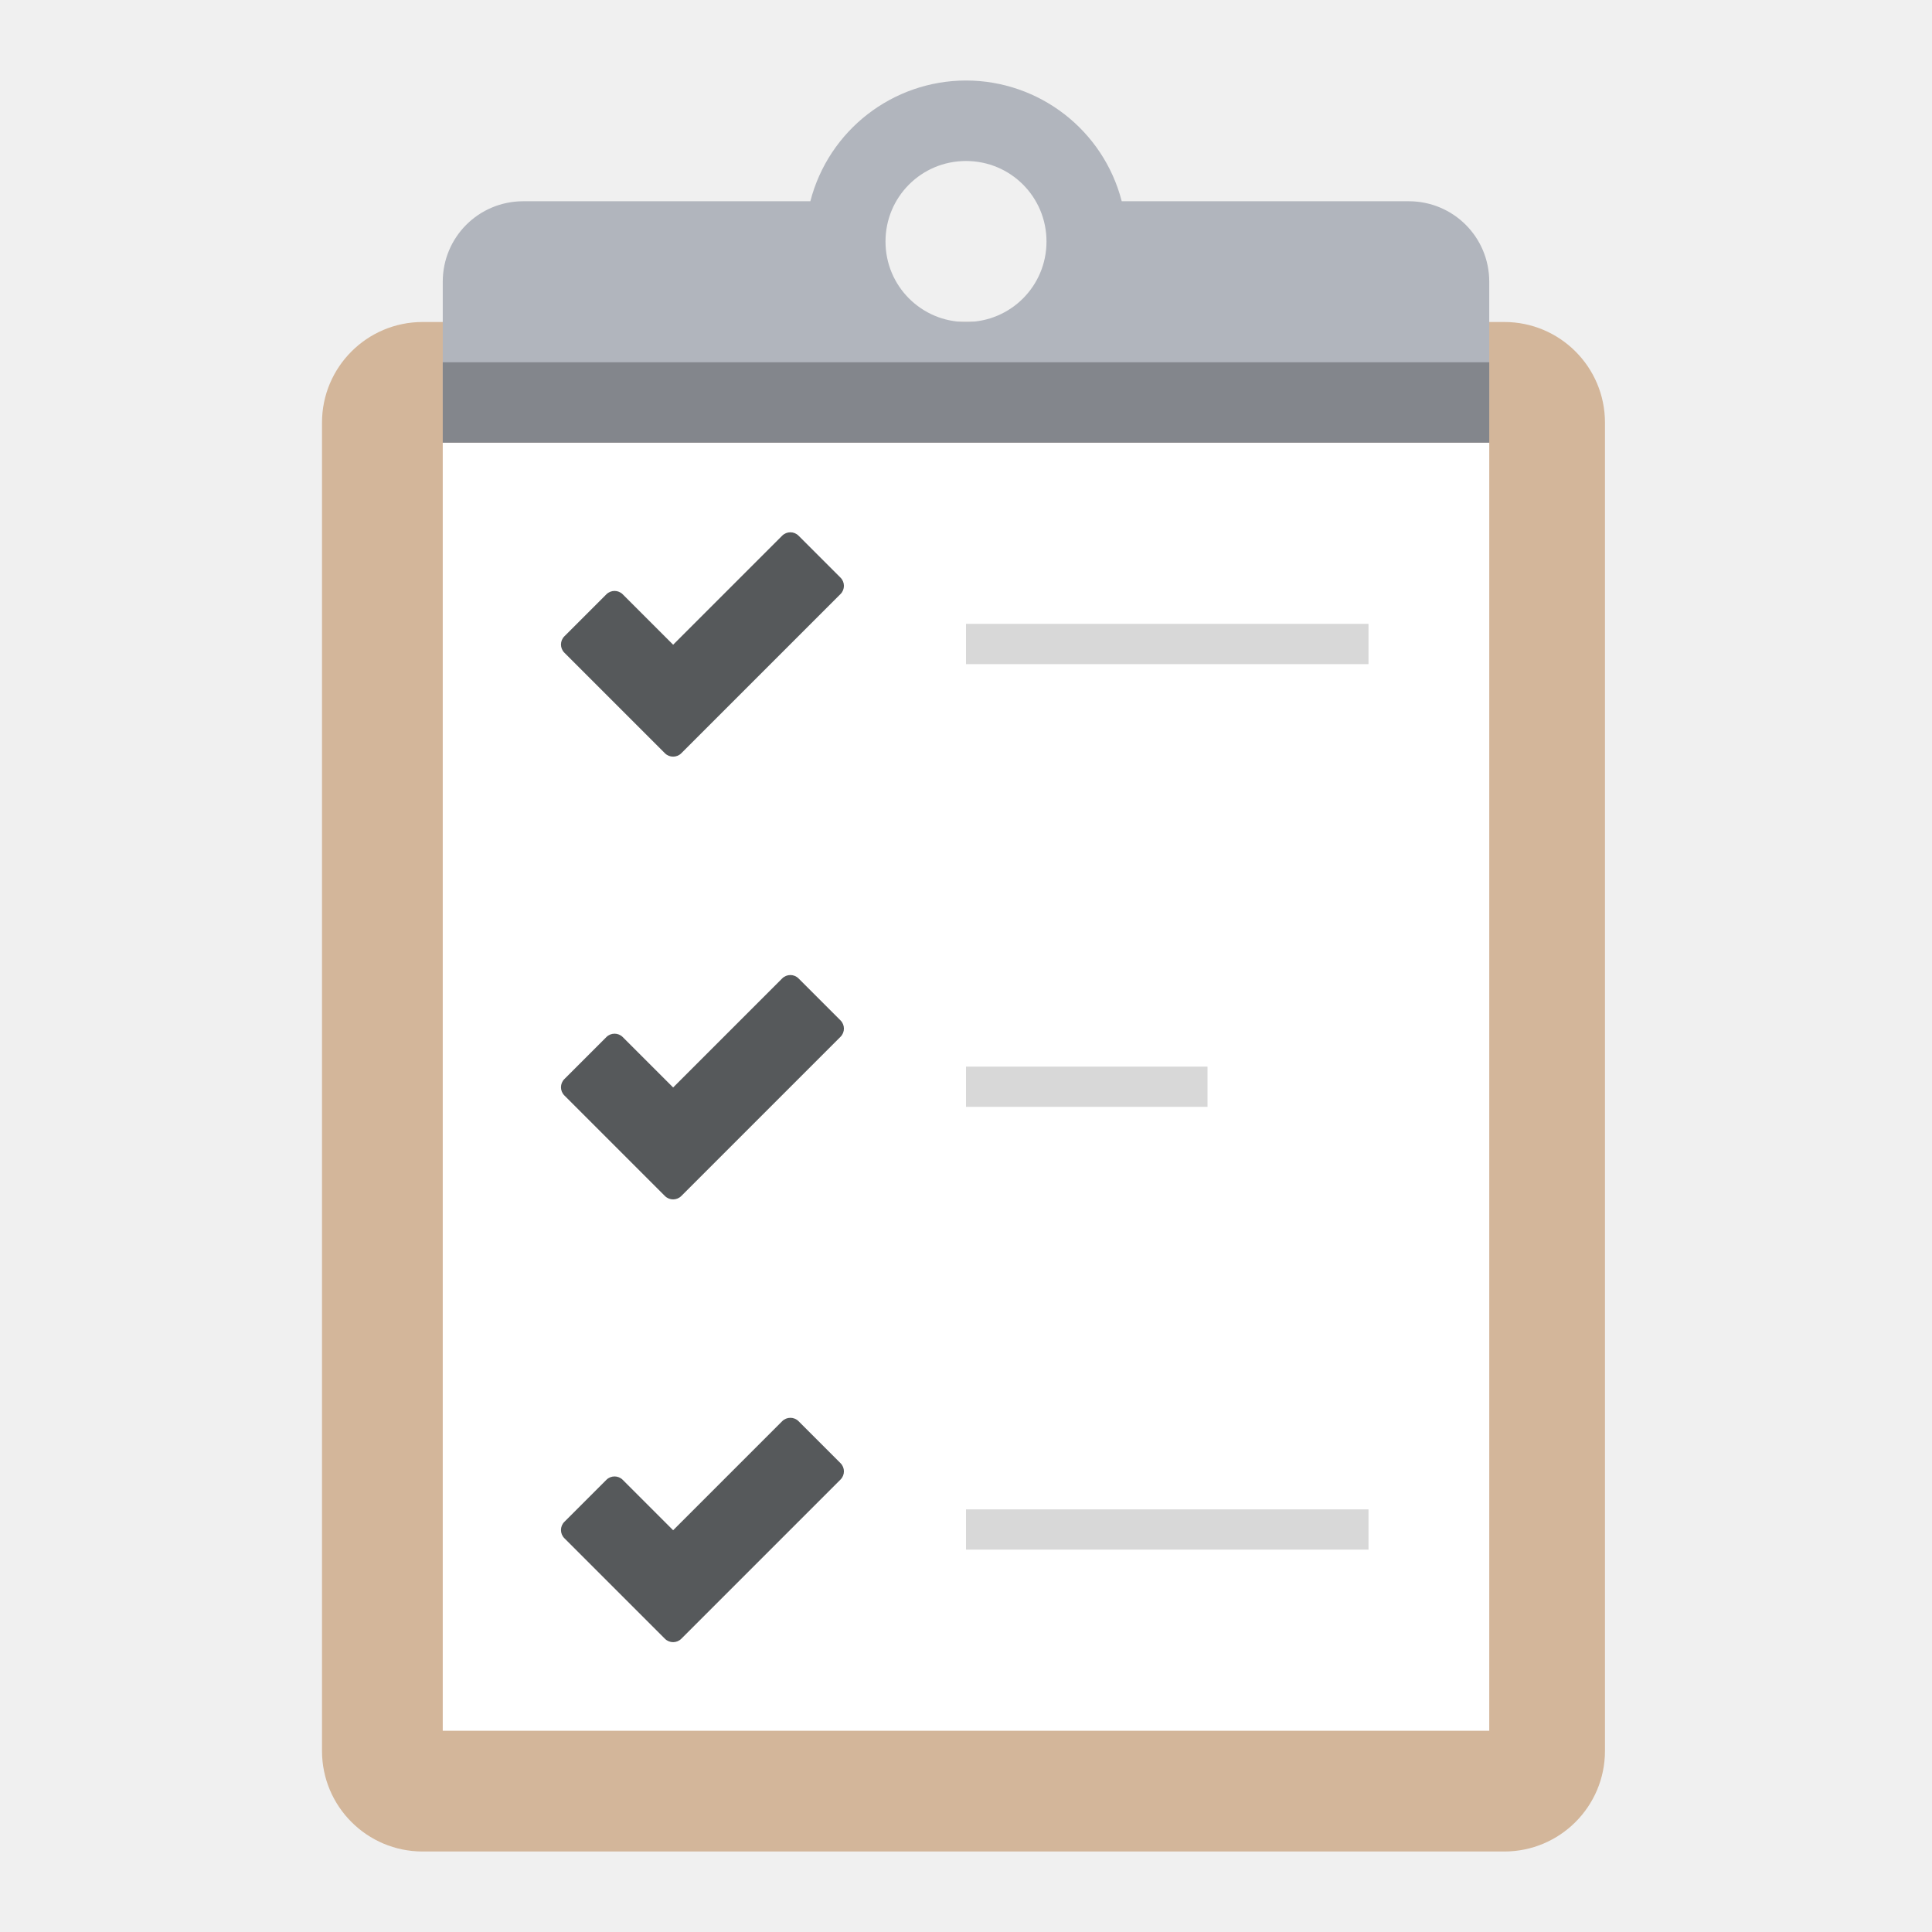
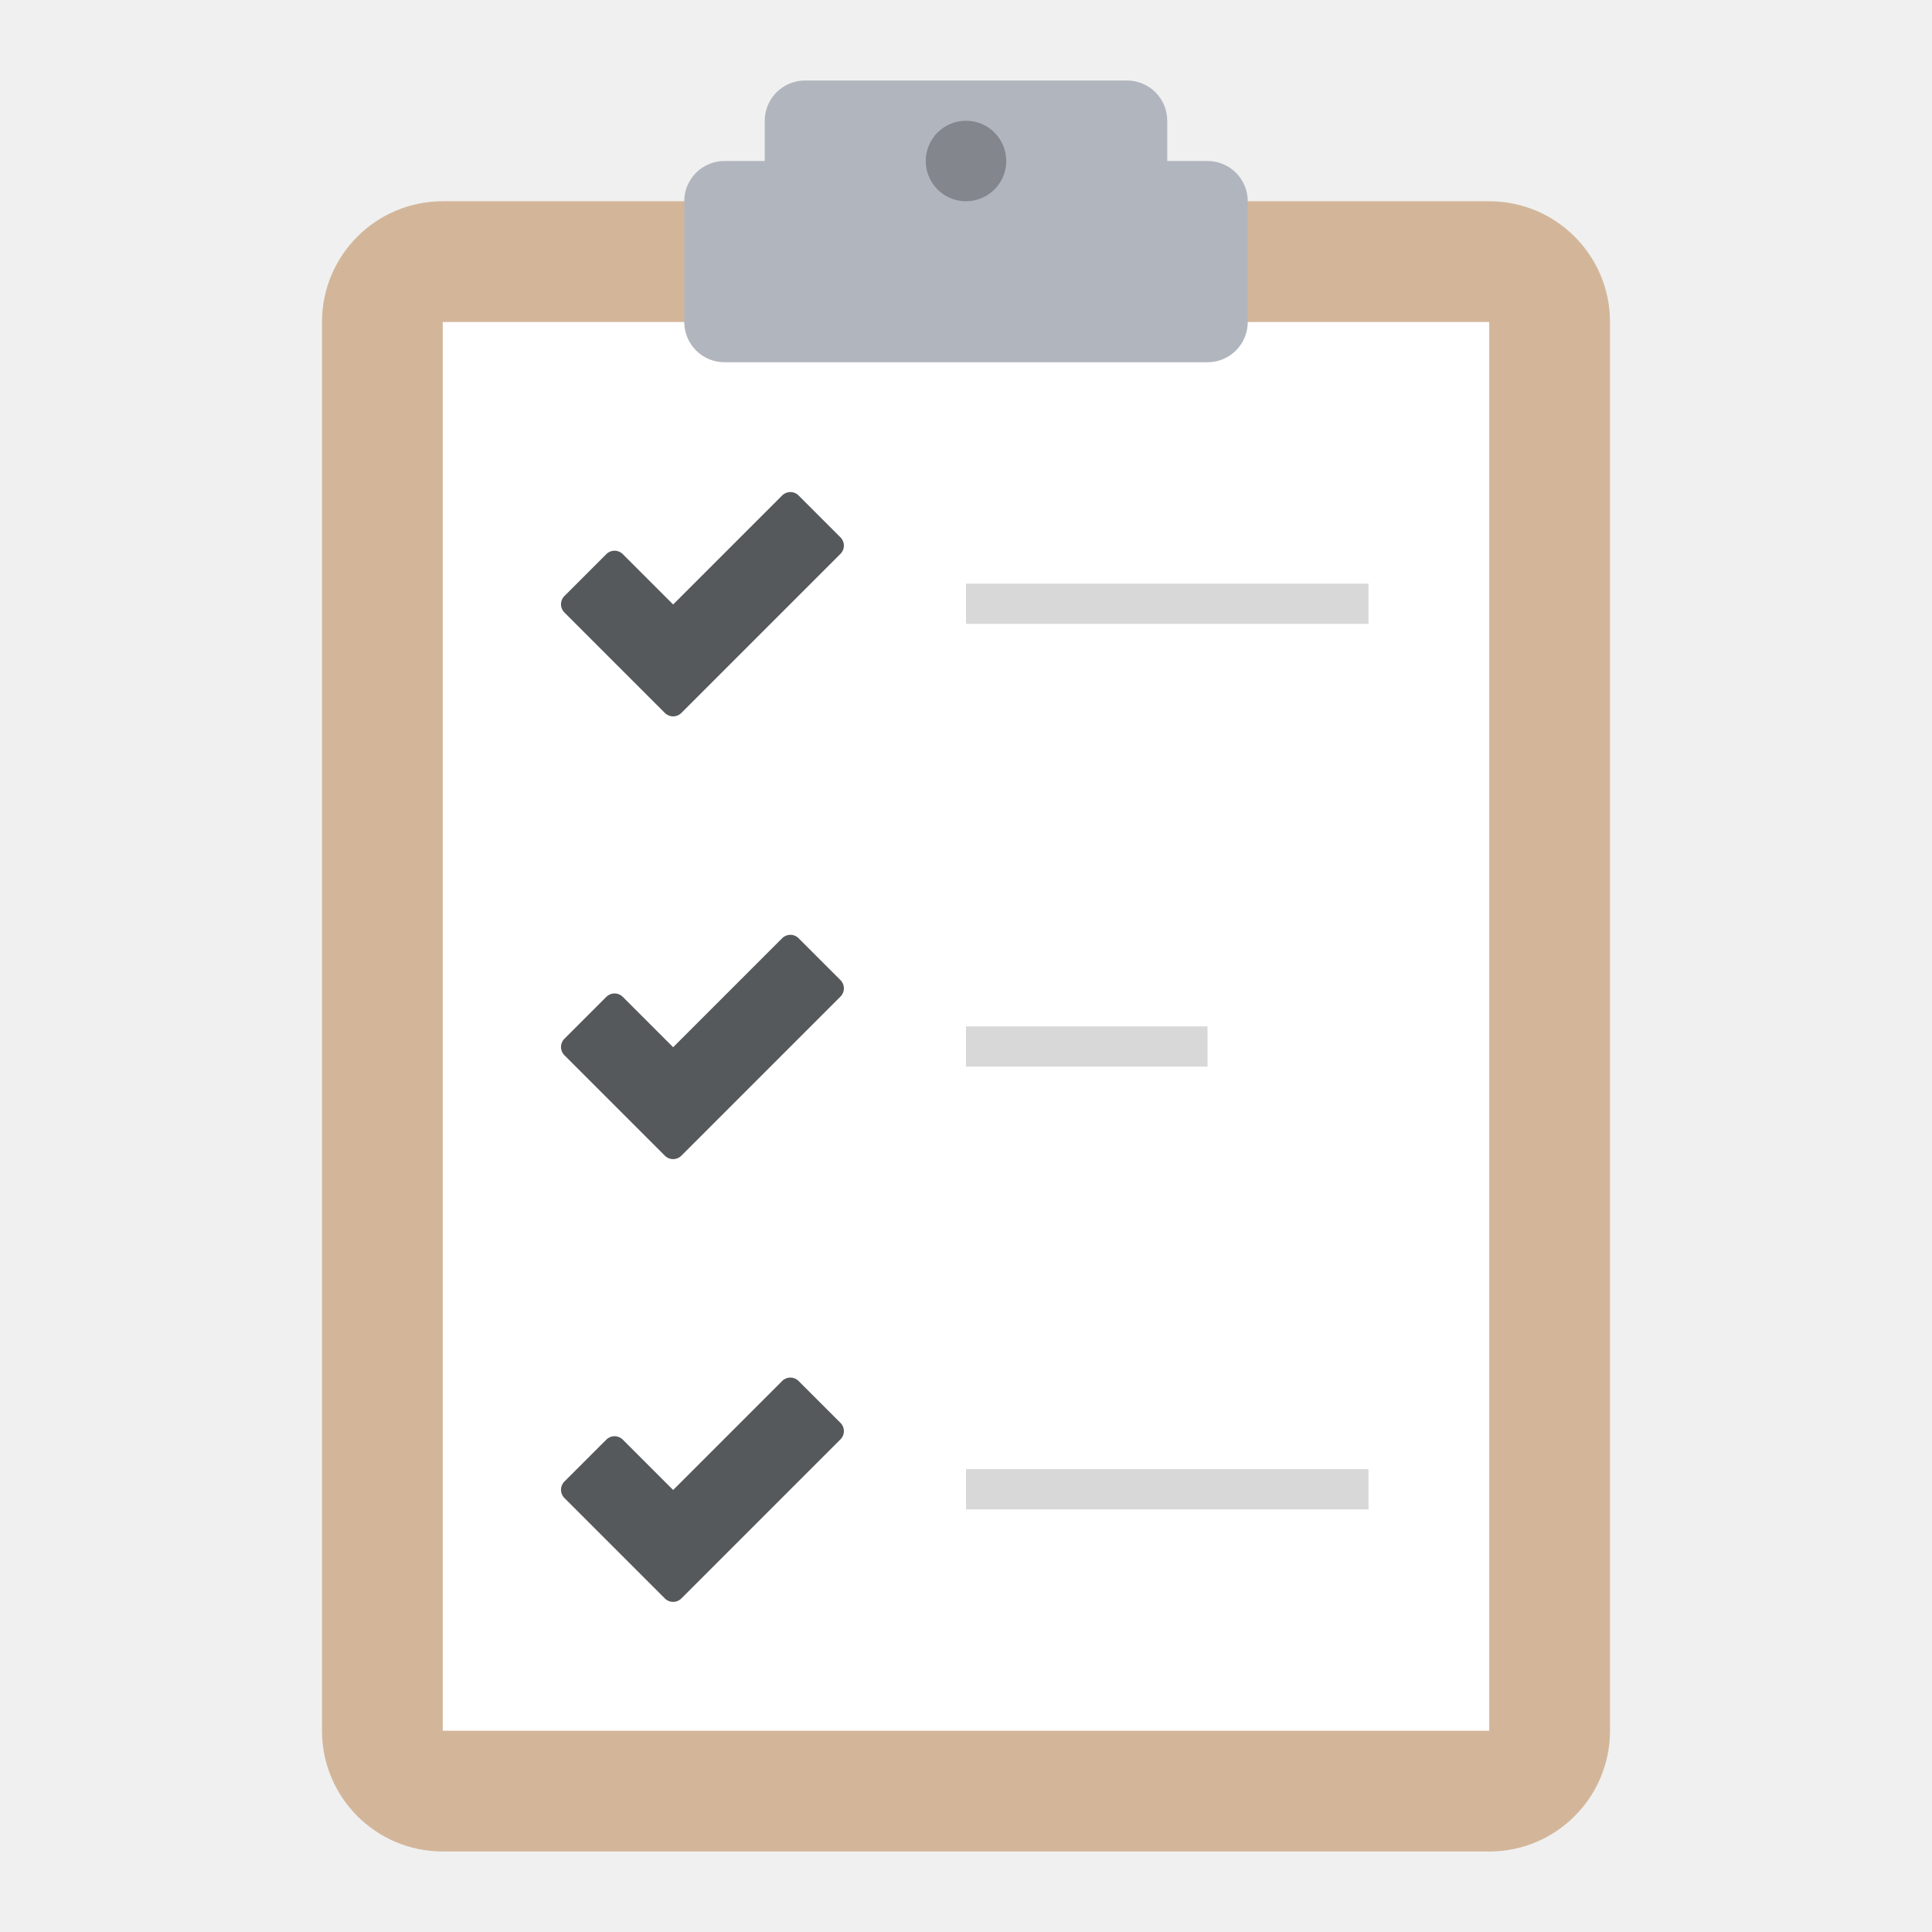
<svg xmlns="http://www.w3.org/2000/svg" width="192" height="192" version="1.1" viewBox="0 0 192 192">
-   <rect x="32" y="32" width="127.5" height="152" ry="10" style="fill:#d3b69a;paint-order:stroke fill markers;stroke-width:4" />
-   <path d="m96 8a16 16 0 0 0-15.469 12h-28.531c-4.432 0-8 3.568-8 8v4c0 4.432 3.568 8 8 8h88c4.432 0 8-3.568 8-8v-4c0-4.432-3.568-8-8-8h-28.523a16 16 0 0 0-15.477-12zm0 8c4.432 0 8 3.568 8 8s-3.568 8-8 8-8-3.568-8-8 3.568-8 8-8z" style="fill:#b1b5bd;paint-order:stroke fill markers;stroke-width:4" />
-   <rect x="44" y="32" width="104" height="8" style="fill:#b1b5bd;paint-order:stroke fill markers;stroke-width:4" />
-   <rect x="44" y="36" width="104" height="8" style="fill:#83868c;paint-order:stroke fill markers;stroke-width:5.657" />
-   <rect x="44" y="44" width="104" height="128" style="fill:#fff;paint-order:stroke fill markers;stroke-width:4" />
-   <rect x="96" y="62" width="40" height="4" style="fill:#d8d8d8;paint-order:stroke fill markers;stroke-width:3.651" />
-   <path d="m78.545 52.899c-0.294 0-0.588 0.112-0.812 0.336l-10.837 10.837-5.01-5.01c-0.448-0.448-1.175-0.448-1.624 0l-4.177 4.177c-0.448 0.448-0.448 1.176 0 1.624l9.996 9.996c0.448 0.448 1.176 0.448 1.625 0l15.826-15.826c0.448-0.448 0.448-1.175 0-1.624l-4.175-4.175c-0.224-0.224-0.518-0.336-0.812-0.336z" style="fill:#56595b;stroke-width:.223" />
-   <rect x="96" y="106" width="24" height="4" style="fill:#d8d8d8;paint-order:stroke fill markers;stroke-width:2.828" />
-   <path d="m78.545 96.899c-0.294 0-0.588 0.112-0.812 0.336l-10.837 10.837-5.01-5.01c-0.448-0.448-1.175-0.448-1.624 0l-4.177 4.177c-0.448 0.448-0.448 1.176 0 1.624l9.996 9.996c0.448 0.448 1.176 0.448 1.625 0l15.826-15.826c0.448-0.448 0.448-1.175 0-1.624l-4.175-4.175c-0.224-0.224-0.518-0.336-0.812-0.336z" style="fill:#56595b;stroke-width:.223" />
-   <rect x="96" y="150" width="40" height="4" style="fill:#d8d8d8;paint-order:stroke fill markers;stroke-width:3.651" />
-   <path d="m78.545 140.9c-0.294 0-0.588 0.112-0.812 0.336l-10.837 10.837-5.01-5.01c-0.448-0.448-1.175-0.448-1.624 0l-4.177 4.177c-0.448 0.448-0.448 1.176 0 1.624l9.996 9.996c0.448 0.448 1.176 0.448 1.625 0l15.826-15.826c0.448-0.448 0.448-1.175 0-1.624l-4.175-4.175c-0.224-0.224-0.518-0.336-0.812-0.336z" style="fill:#56595b;stroke-width:.223" />
+   <rect x="32" y="20" width="128" height="164" ry="12" style="fill:#d3b69a;paint-order:stroke fill markers" />
+   <rect x="44" y="32" width="104" height="140" style="fill:#fff;paint-order:stroke fill markers" />
+   <rect x="68" y="16" width="56" height="20" ry="4" style="fill:#b1b5bd;paint-order:stroke fill markers" />
+   <rect x="76" y="8" width="40" height="20" ry="4" style="fill:#b1b5bd;paint-order:stroke fill markers" />
+   <circle cx="96" cy="16" r="4" style="fill:#83868c;paint-order:stroke fill markers" />
+   <rect x="96" y="58" width="40" height="4" style="fill:#d8d8d8;paint-order:stroke fill markers;stroke-width:3.651" />
+   <path d="m78.545 48.899c-0.294 0-0.588 0.112-0.812 0.336l-10.837 10.837-5.01-5.01c-0.448-0.448-1.175-0.448-1.624 0l-4.177 4.177c-0.448 0.448-0.448 1.176 0 1.624l9.996 9.996c0.448 0.448 1.176 0.448 1.625 0l15.826-15.826c0.448-0.448 0.448-1.175 0-1.624l-4.175-4.175c-0.224-0.224-0.518-0.336-0.812-0.336z" style="fill:#56595b;stroke-width:.223" />
+   <rect x="96" y="102" width="24" height="4" style="fill:#d8d8d8;paint-order:stroke fill markers;stroke-width:2.828" />
+   <path d="m78.545 92.899c-0.294 0-0.588 0.112-0.812 0.336l-10.837 10.837-5.01-5.01c-0.448-0.448-1.175-0.448-1.624 0l-4.177 4.177c-0.448 0.448-0.448 1.176 0 1.624l9.996 9.996c0.448 0.448 1.176 0.448 1.625 0l15.826-15.826c0.448-0.448 0.448-1.175 0-1.624l-4.175-4.175c-0.224-0.224-0.518-0.336-0.812-0.336z" style="fill:#56595b;stroke-width:.223" />
+   <rect x="96" y="146" width="40" height="4" style="fill:#d8d8d8;paint-order:stroke fill markers;stroke-width:3.651" />
+   <path d="m78.545 136.9c-0.294 0-0.588 0.112-0.812 0.336l-10.837 10.837-5.01-5.01c-0.448-0.448-1.175-0.448-1.624 0l-4.177 4.177c-0.448 0.448-0.448 1.176 0 1.624l9.996 9.996c0.448 0.448 1.176 0.448 1.625 0l15.826-15.826c0.448-0.448 0.448-1.175 0-1.624l-4.175-4.175c-0.224-0.224-0.518-0.336-0.812-0.336z" style="fill:#56595b;stroke-width:.223" />
</svg>
